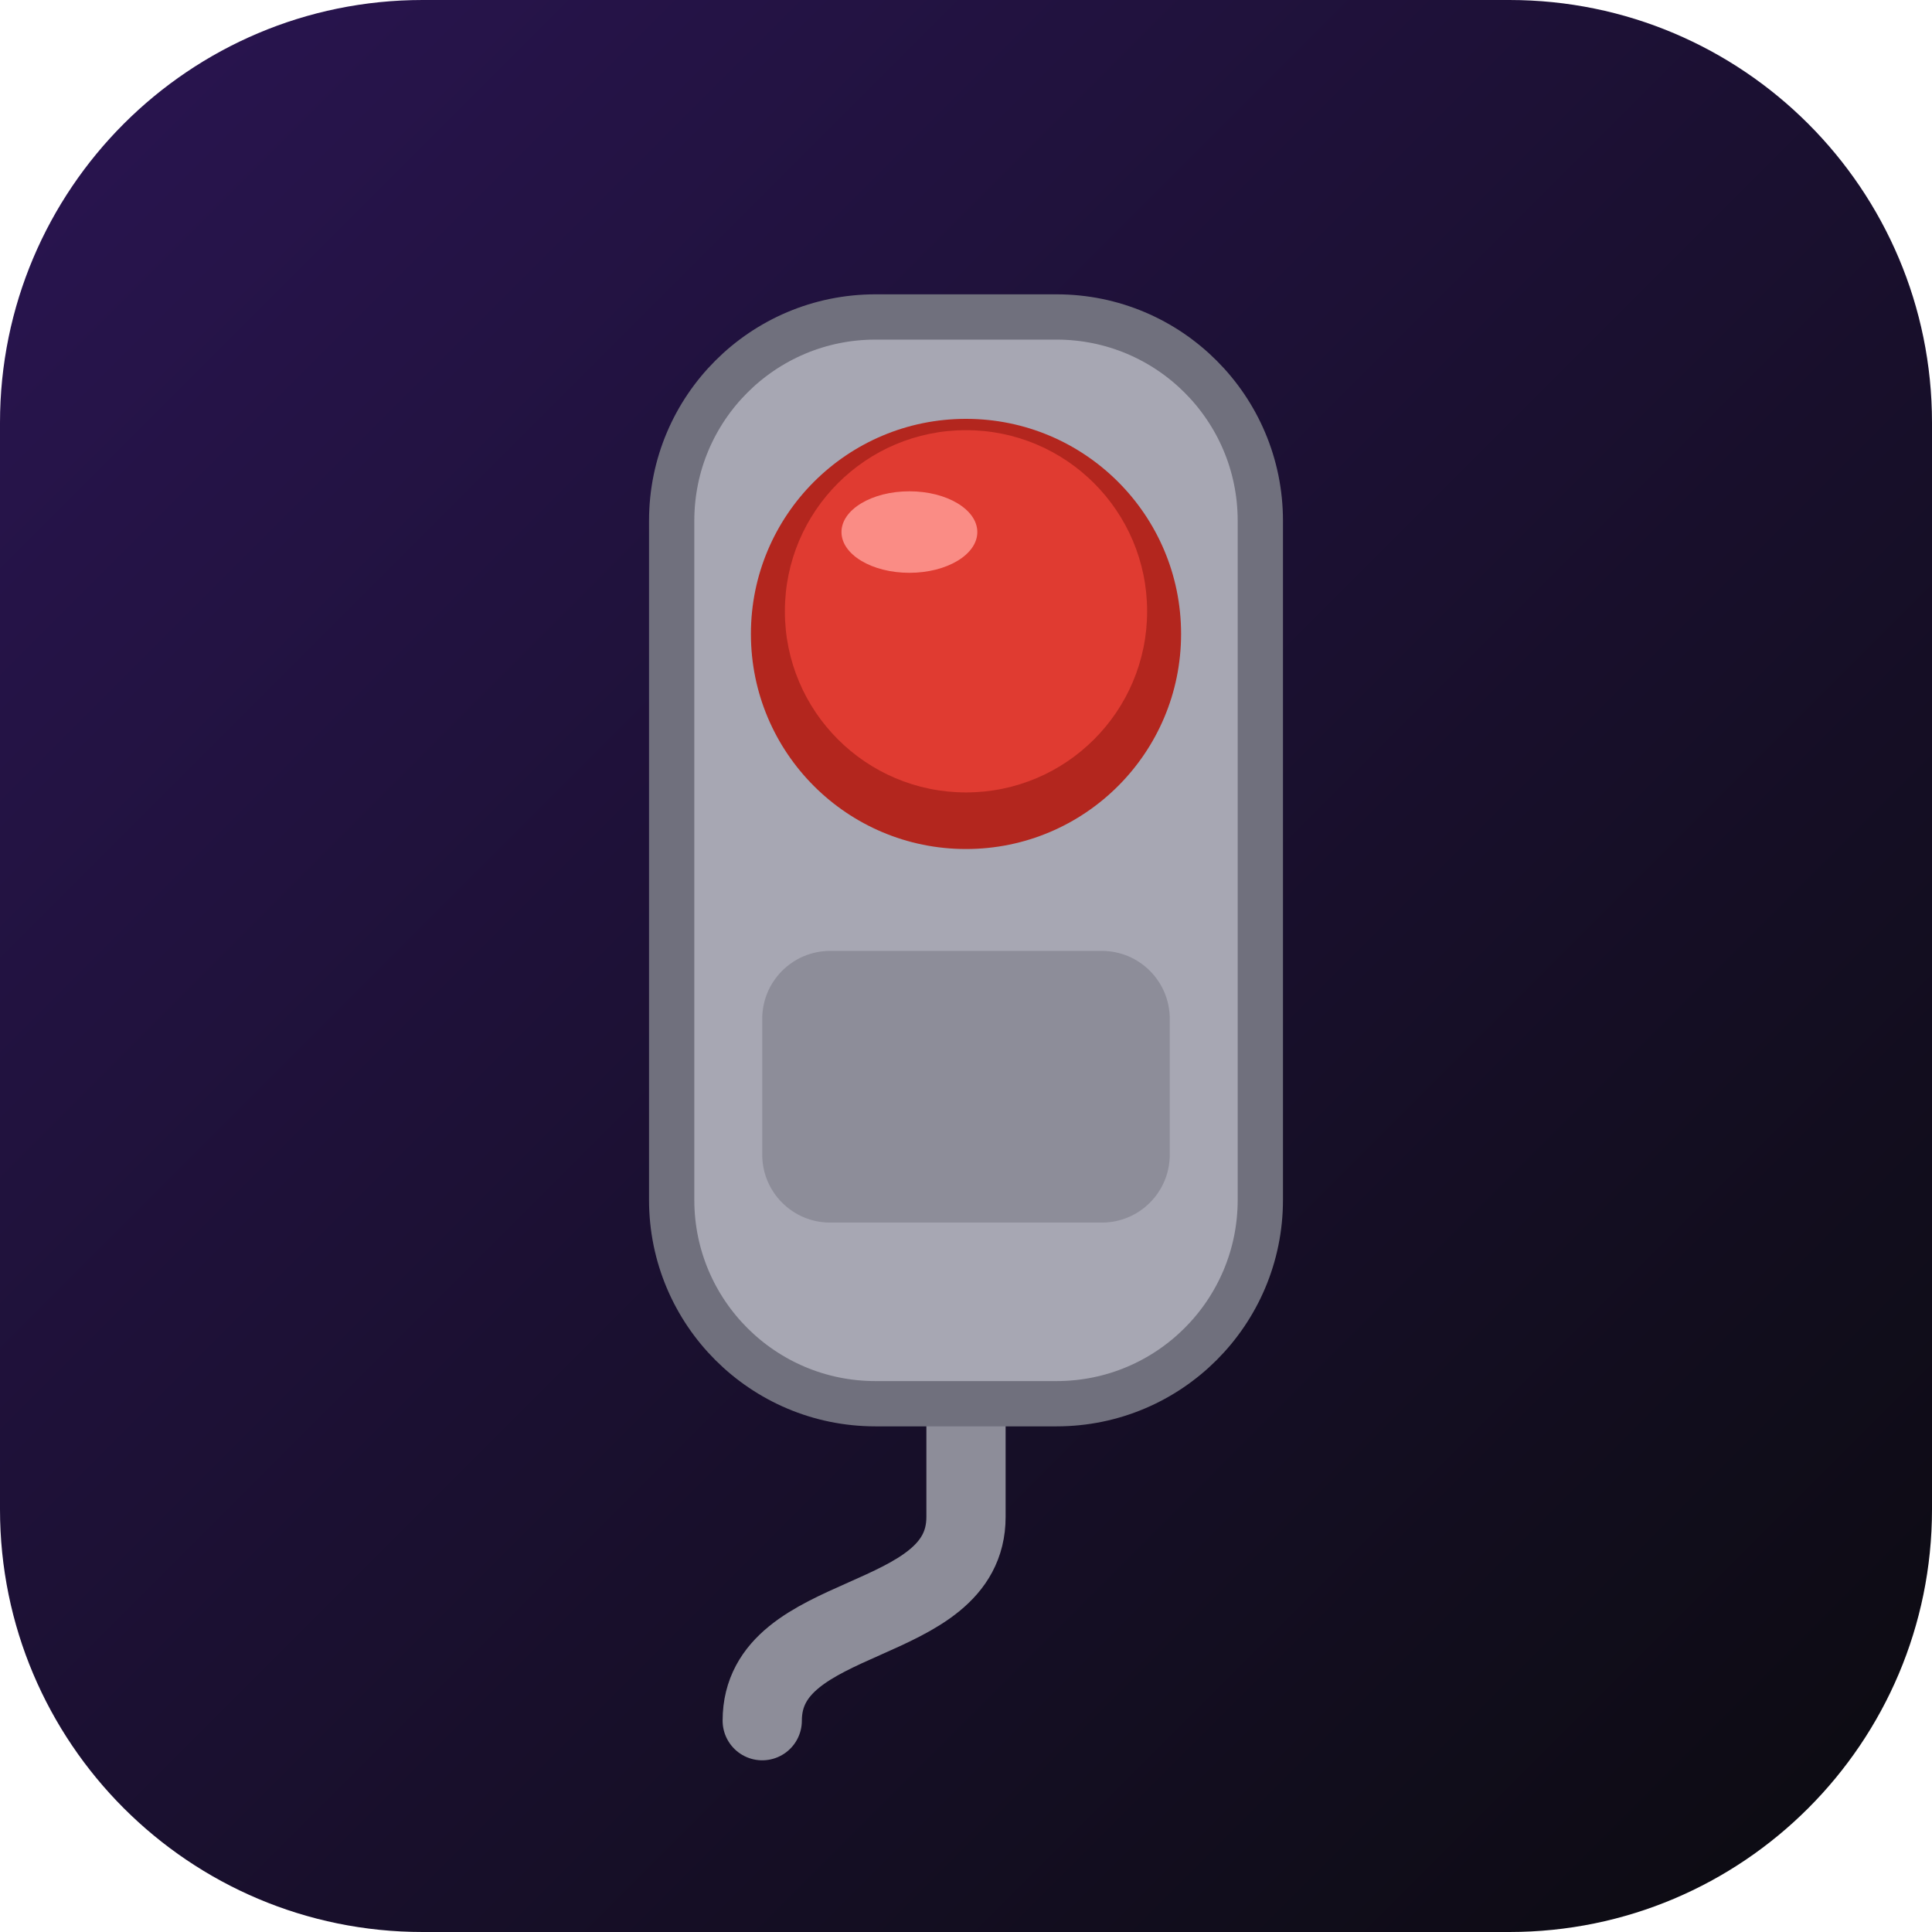
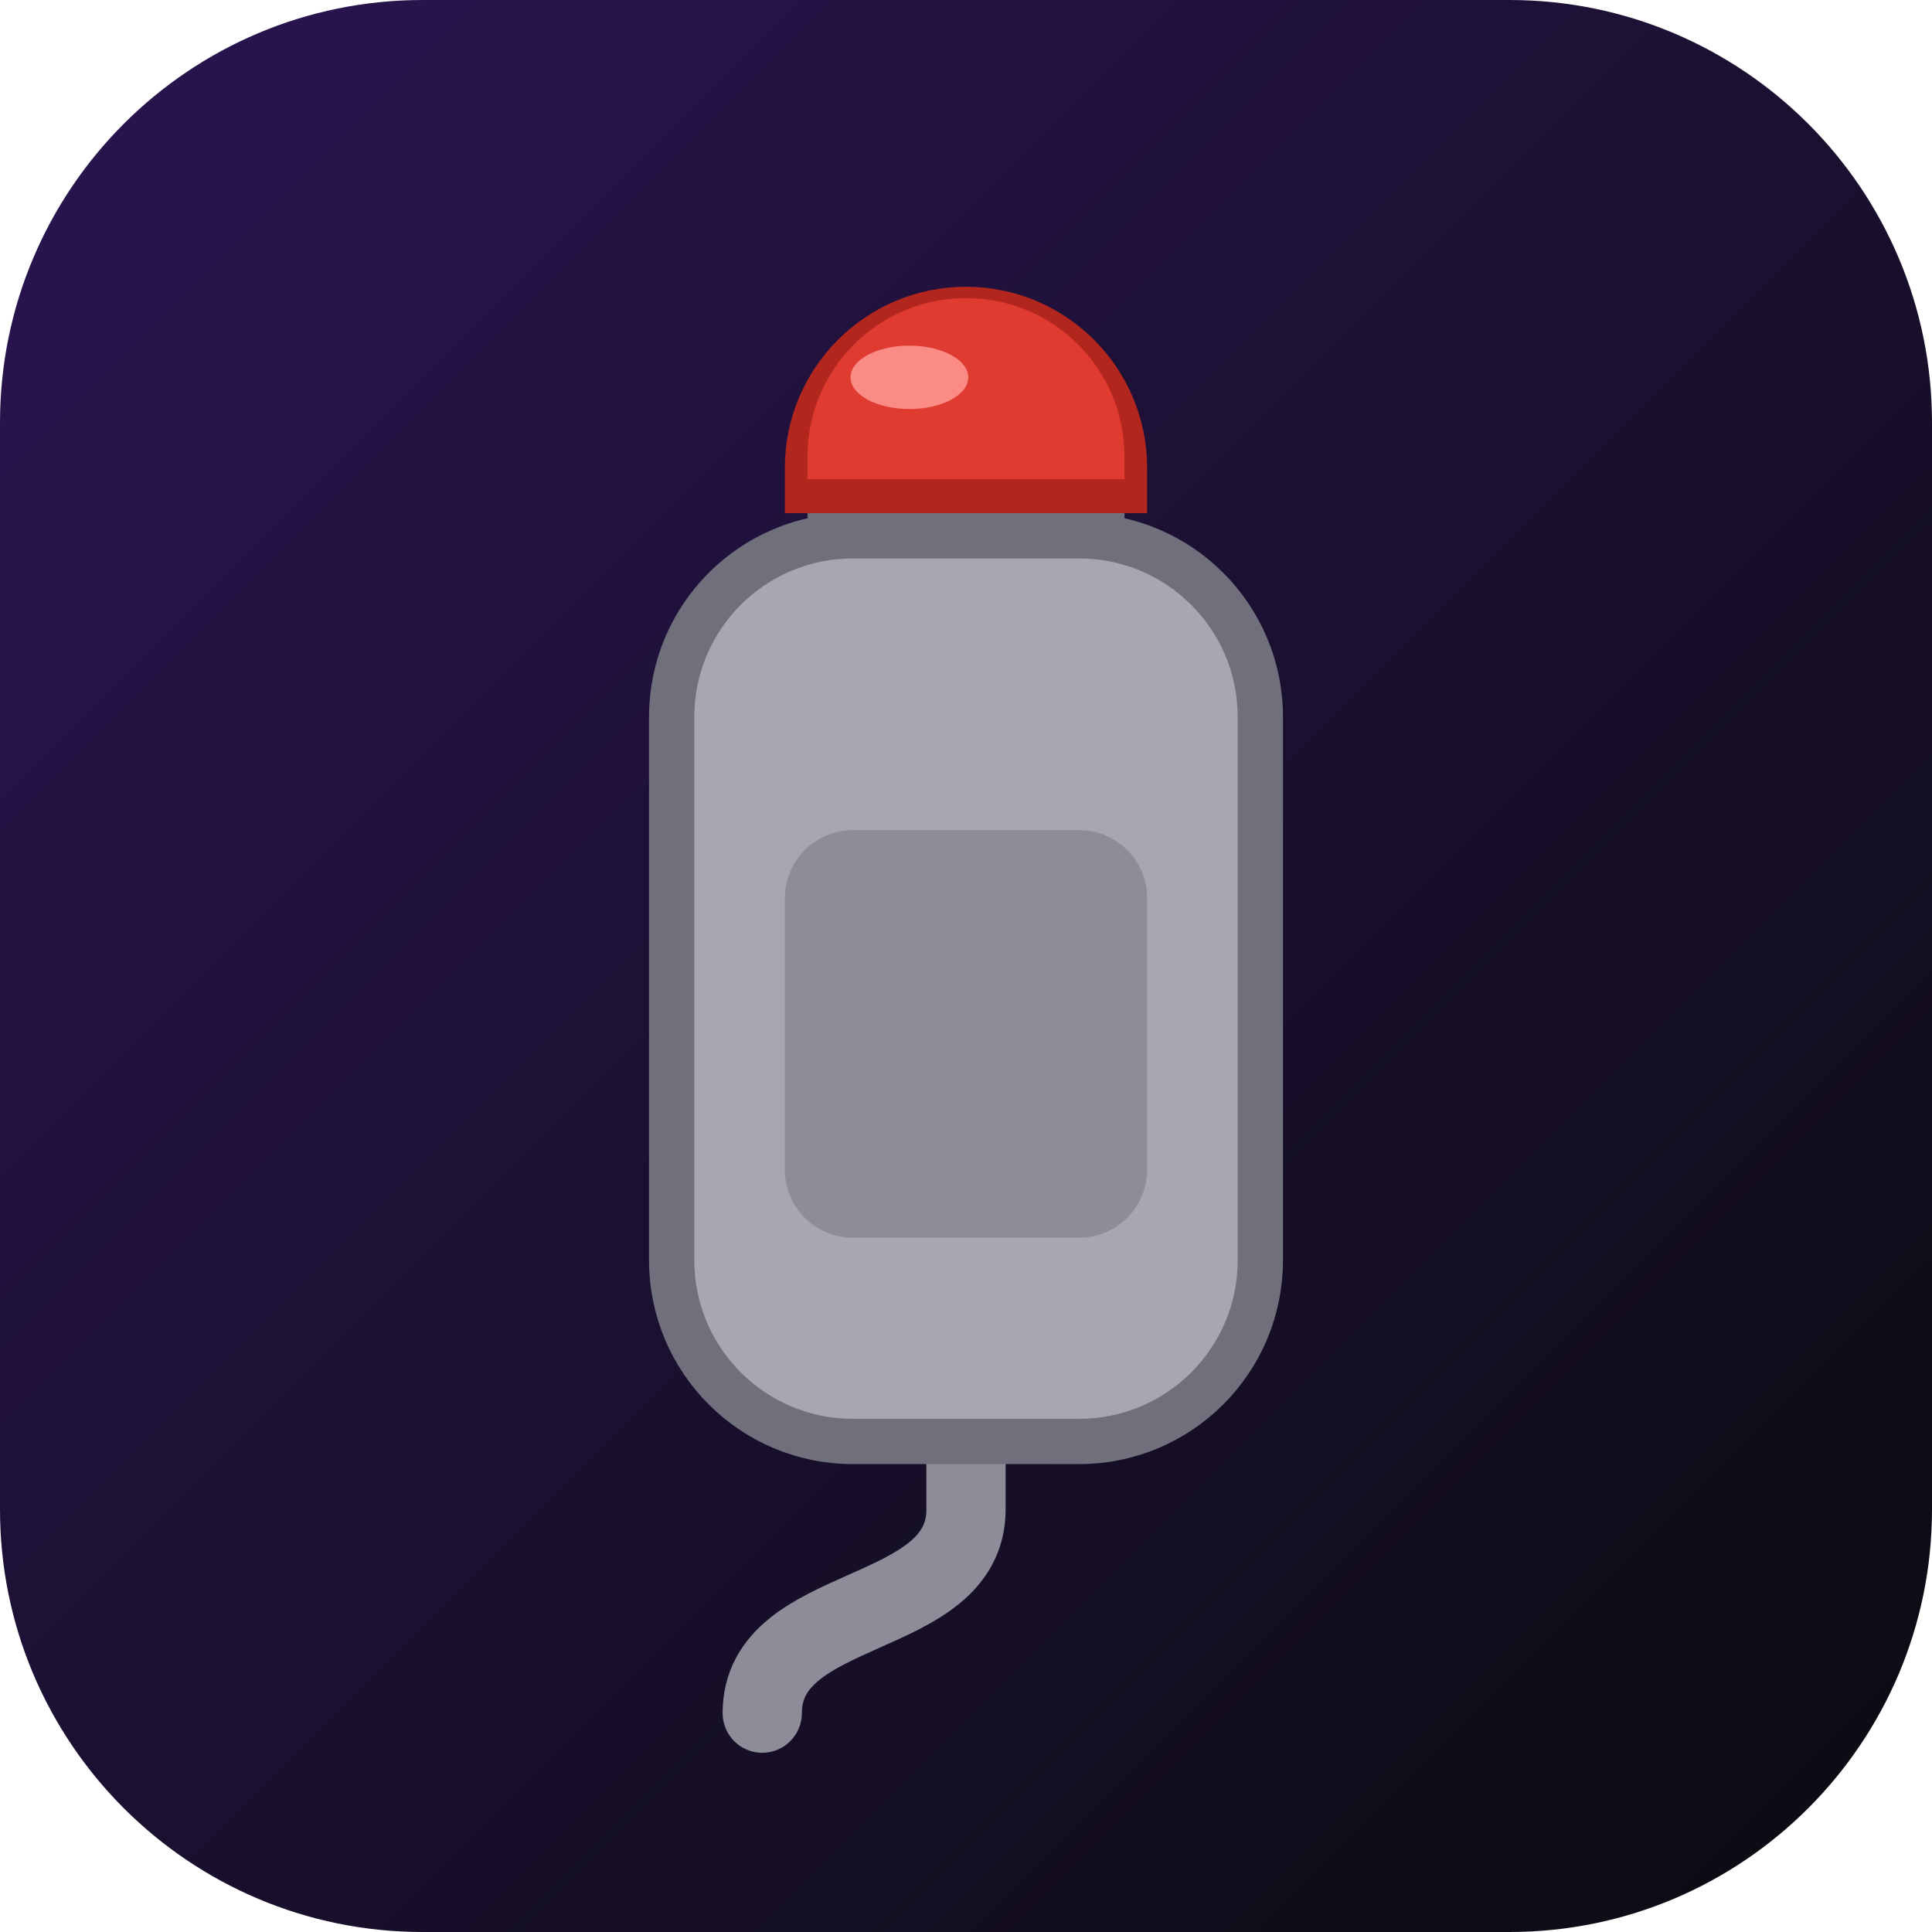
<svg xmlns="http://www.w3.org/2000/svg" viewBox="0 0 512 512">
  <defs>
    <linearGradient id="g" x1="0" y1="0" x2="1" y2="1">
      <stop offset="0" stop-color="#2a1552" />
      <stop offset="1" stop-color="#0b0b0f" />
    </linearGradient>
  </defs>
  <rect width="512" height="512" rx="112" fill="url(#g)" />
-   <g transform="translate(64 48) scale(6)">
-     <path d="M32 54v5c0 5-9 4-9 9" fill="none" stroke="#8d8d99" stroke-width="3.5" stroke-linecap="round" />
-     <rect x="19" y="6" width="26" height="48" rx="9" fill="#a7a7b3" stroke="#70707d" stroke-width="2" />
-     <rect x="23" y="34" width="18" height="12" rx="3" fill="#8d8d99" />
-     <circle cx="32" cy="20" r="9.5" fill="#b3261e" />
-     <circle cx="32" cy="19" r="8" fill="#e03b31" />
-     <ellipse cx="29.5" cy="15.5" rx="3" ry="1.8" fill="#ff9a94" opacity="0.85" />
+   <g transform="translate(64 40) scale(6)">
+     <path d="M32 56v4c0 5-9 4-9 9" fill="none" stroke="#8d8d99" stroke-width="3.5" stroke-linecap="round" />
+     <rect x="25" y="12" width="14" height="8" rx="2" fill="#70707d" />
+     <rect x="19" y="17" width="26" height="40" rx="8" fill="#a7a7b3" stroke="#70707d" stroke-width="2" />
+     <rect x="24" y="30" width="16" height="18" rx="3" fill="#8d8d99" />
+     <path d="M24 14a8 8 0 0 1 16 0v2H24z" fill="#b3261e" />
+     <path d="M25 13.5a7 7 0 0 1 14 0v1H25z" fill="#e03b31" />
+     <ellipse cx="29.5" cy="10" rx="2.6" ry="1.4" fill="#ff9a94" opacity="0.85" />
  </g>
</svg>
